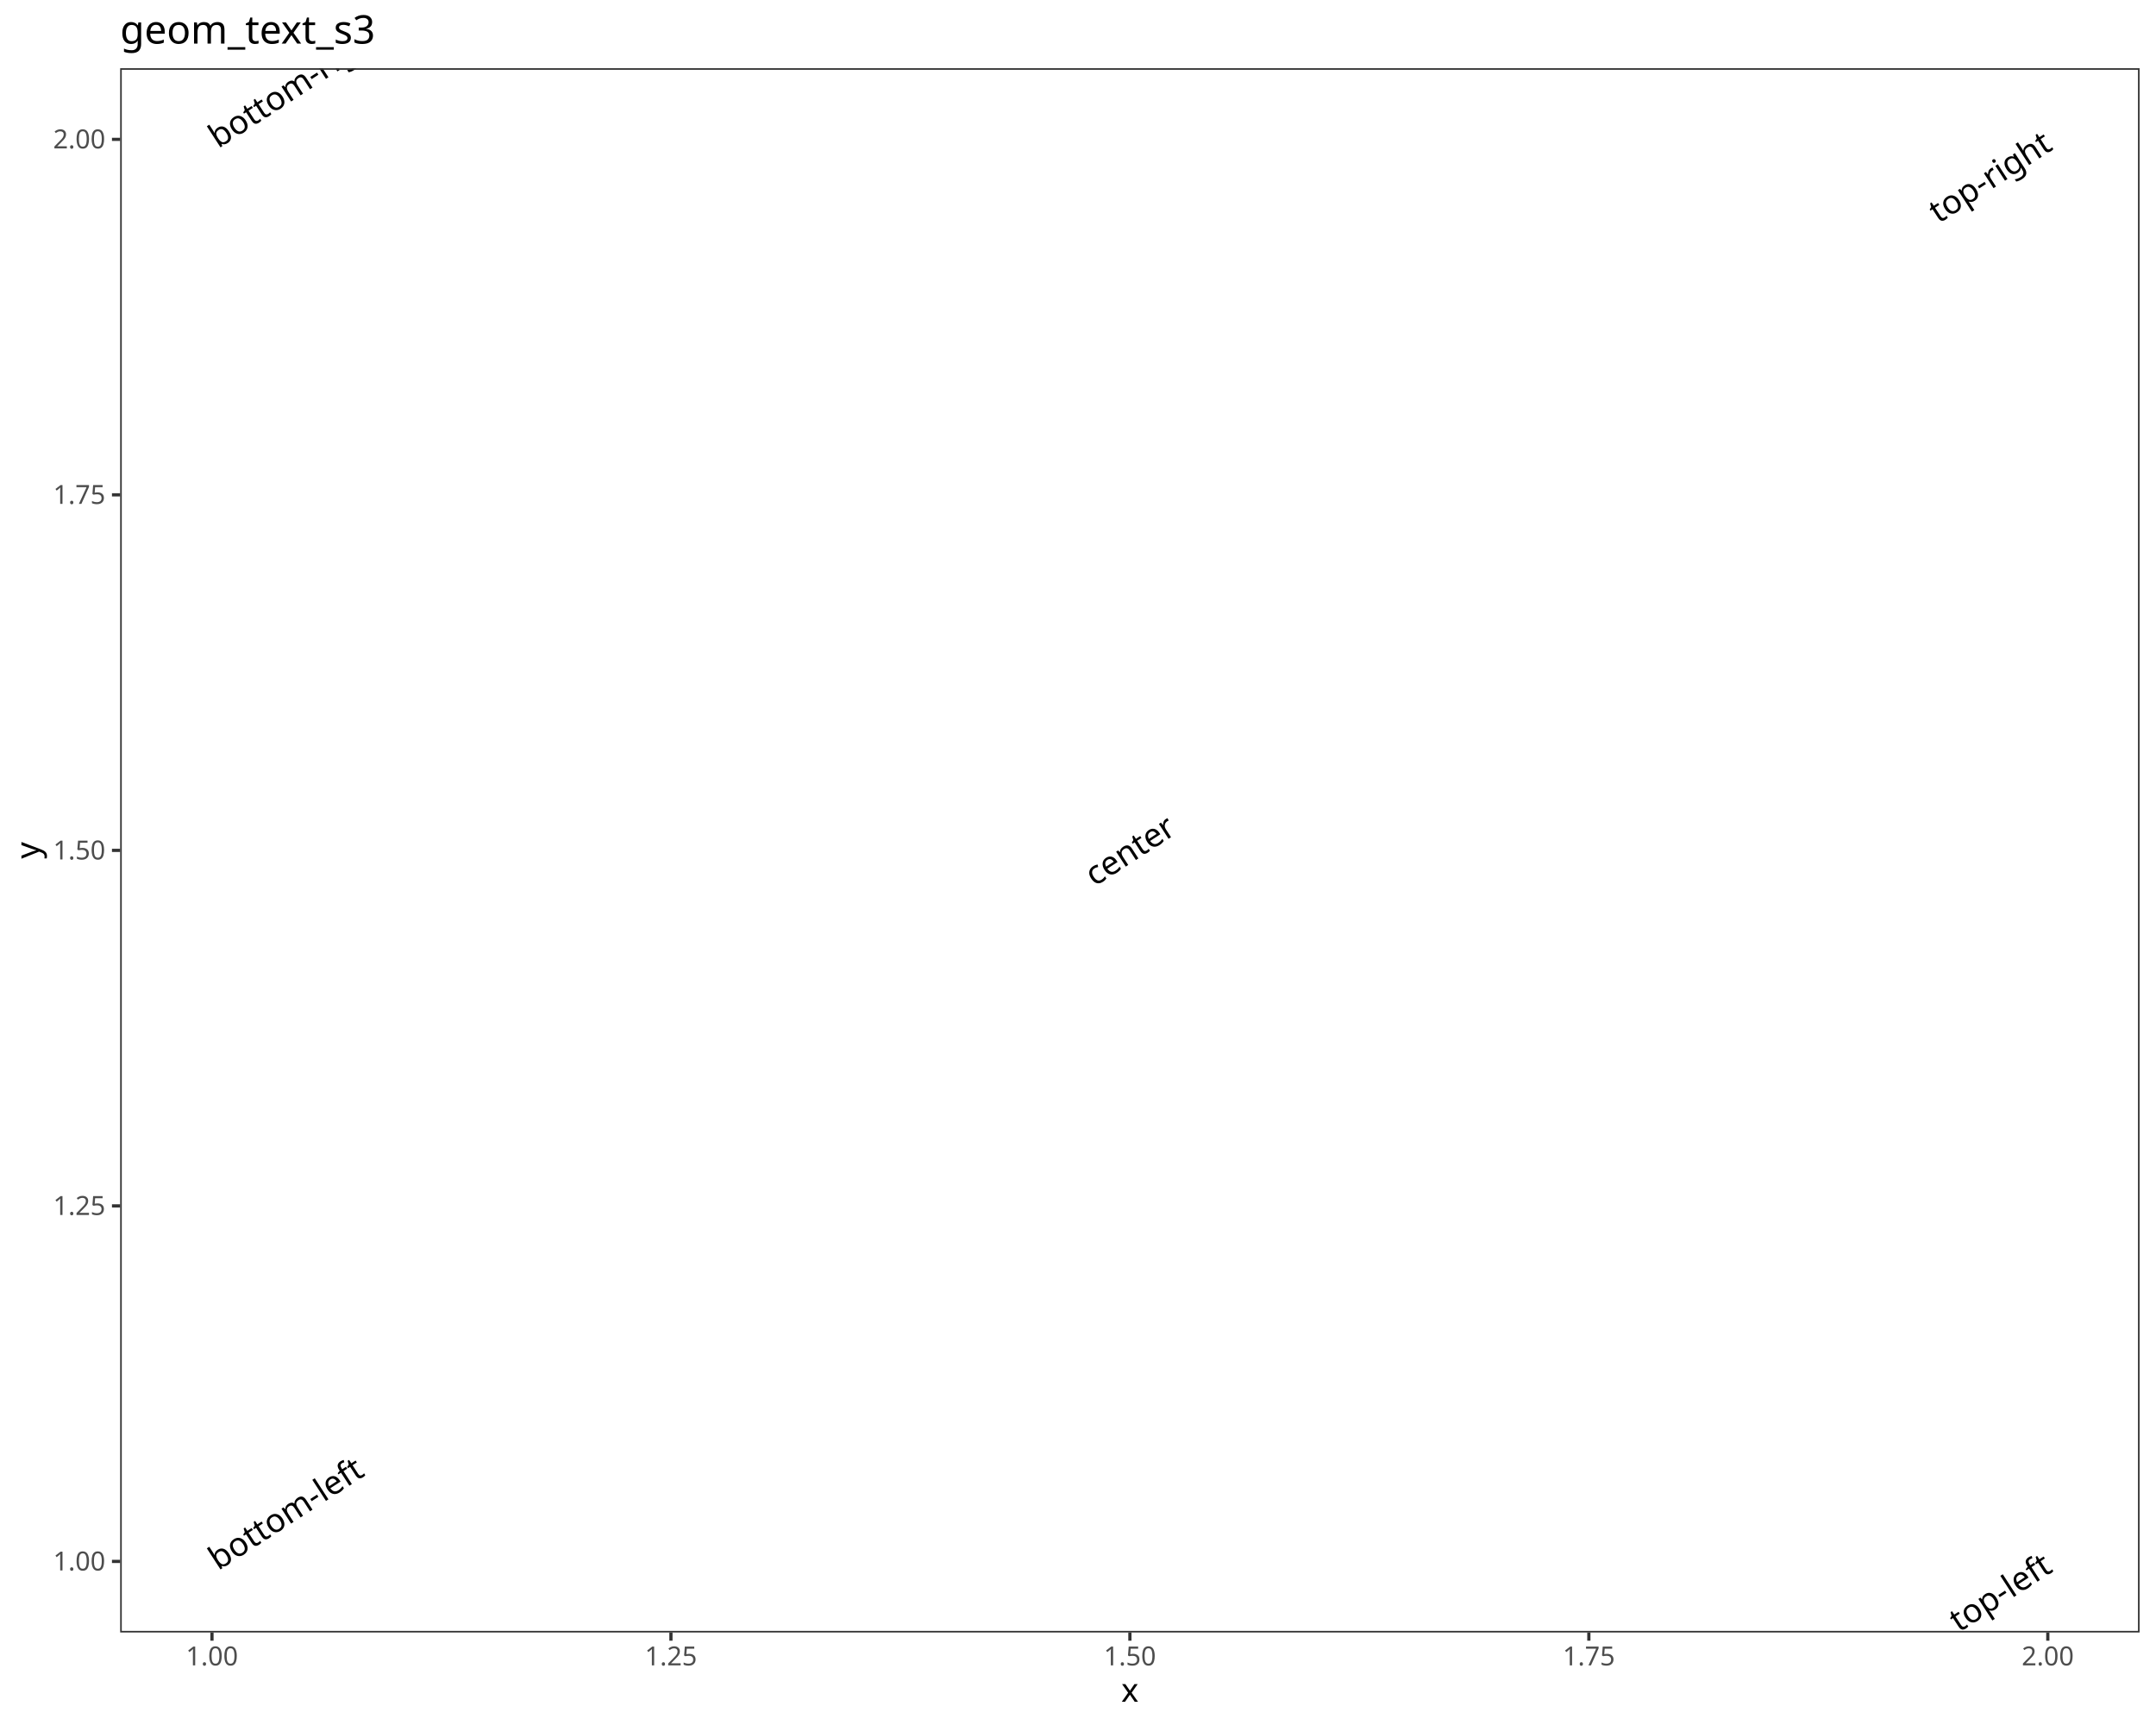
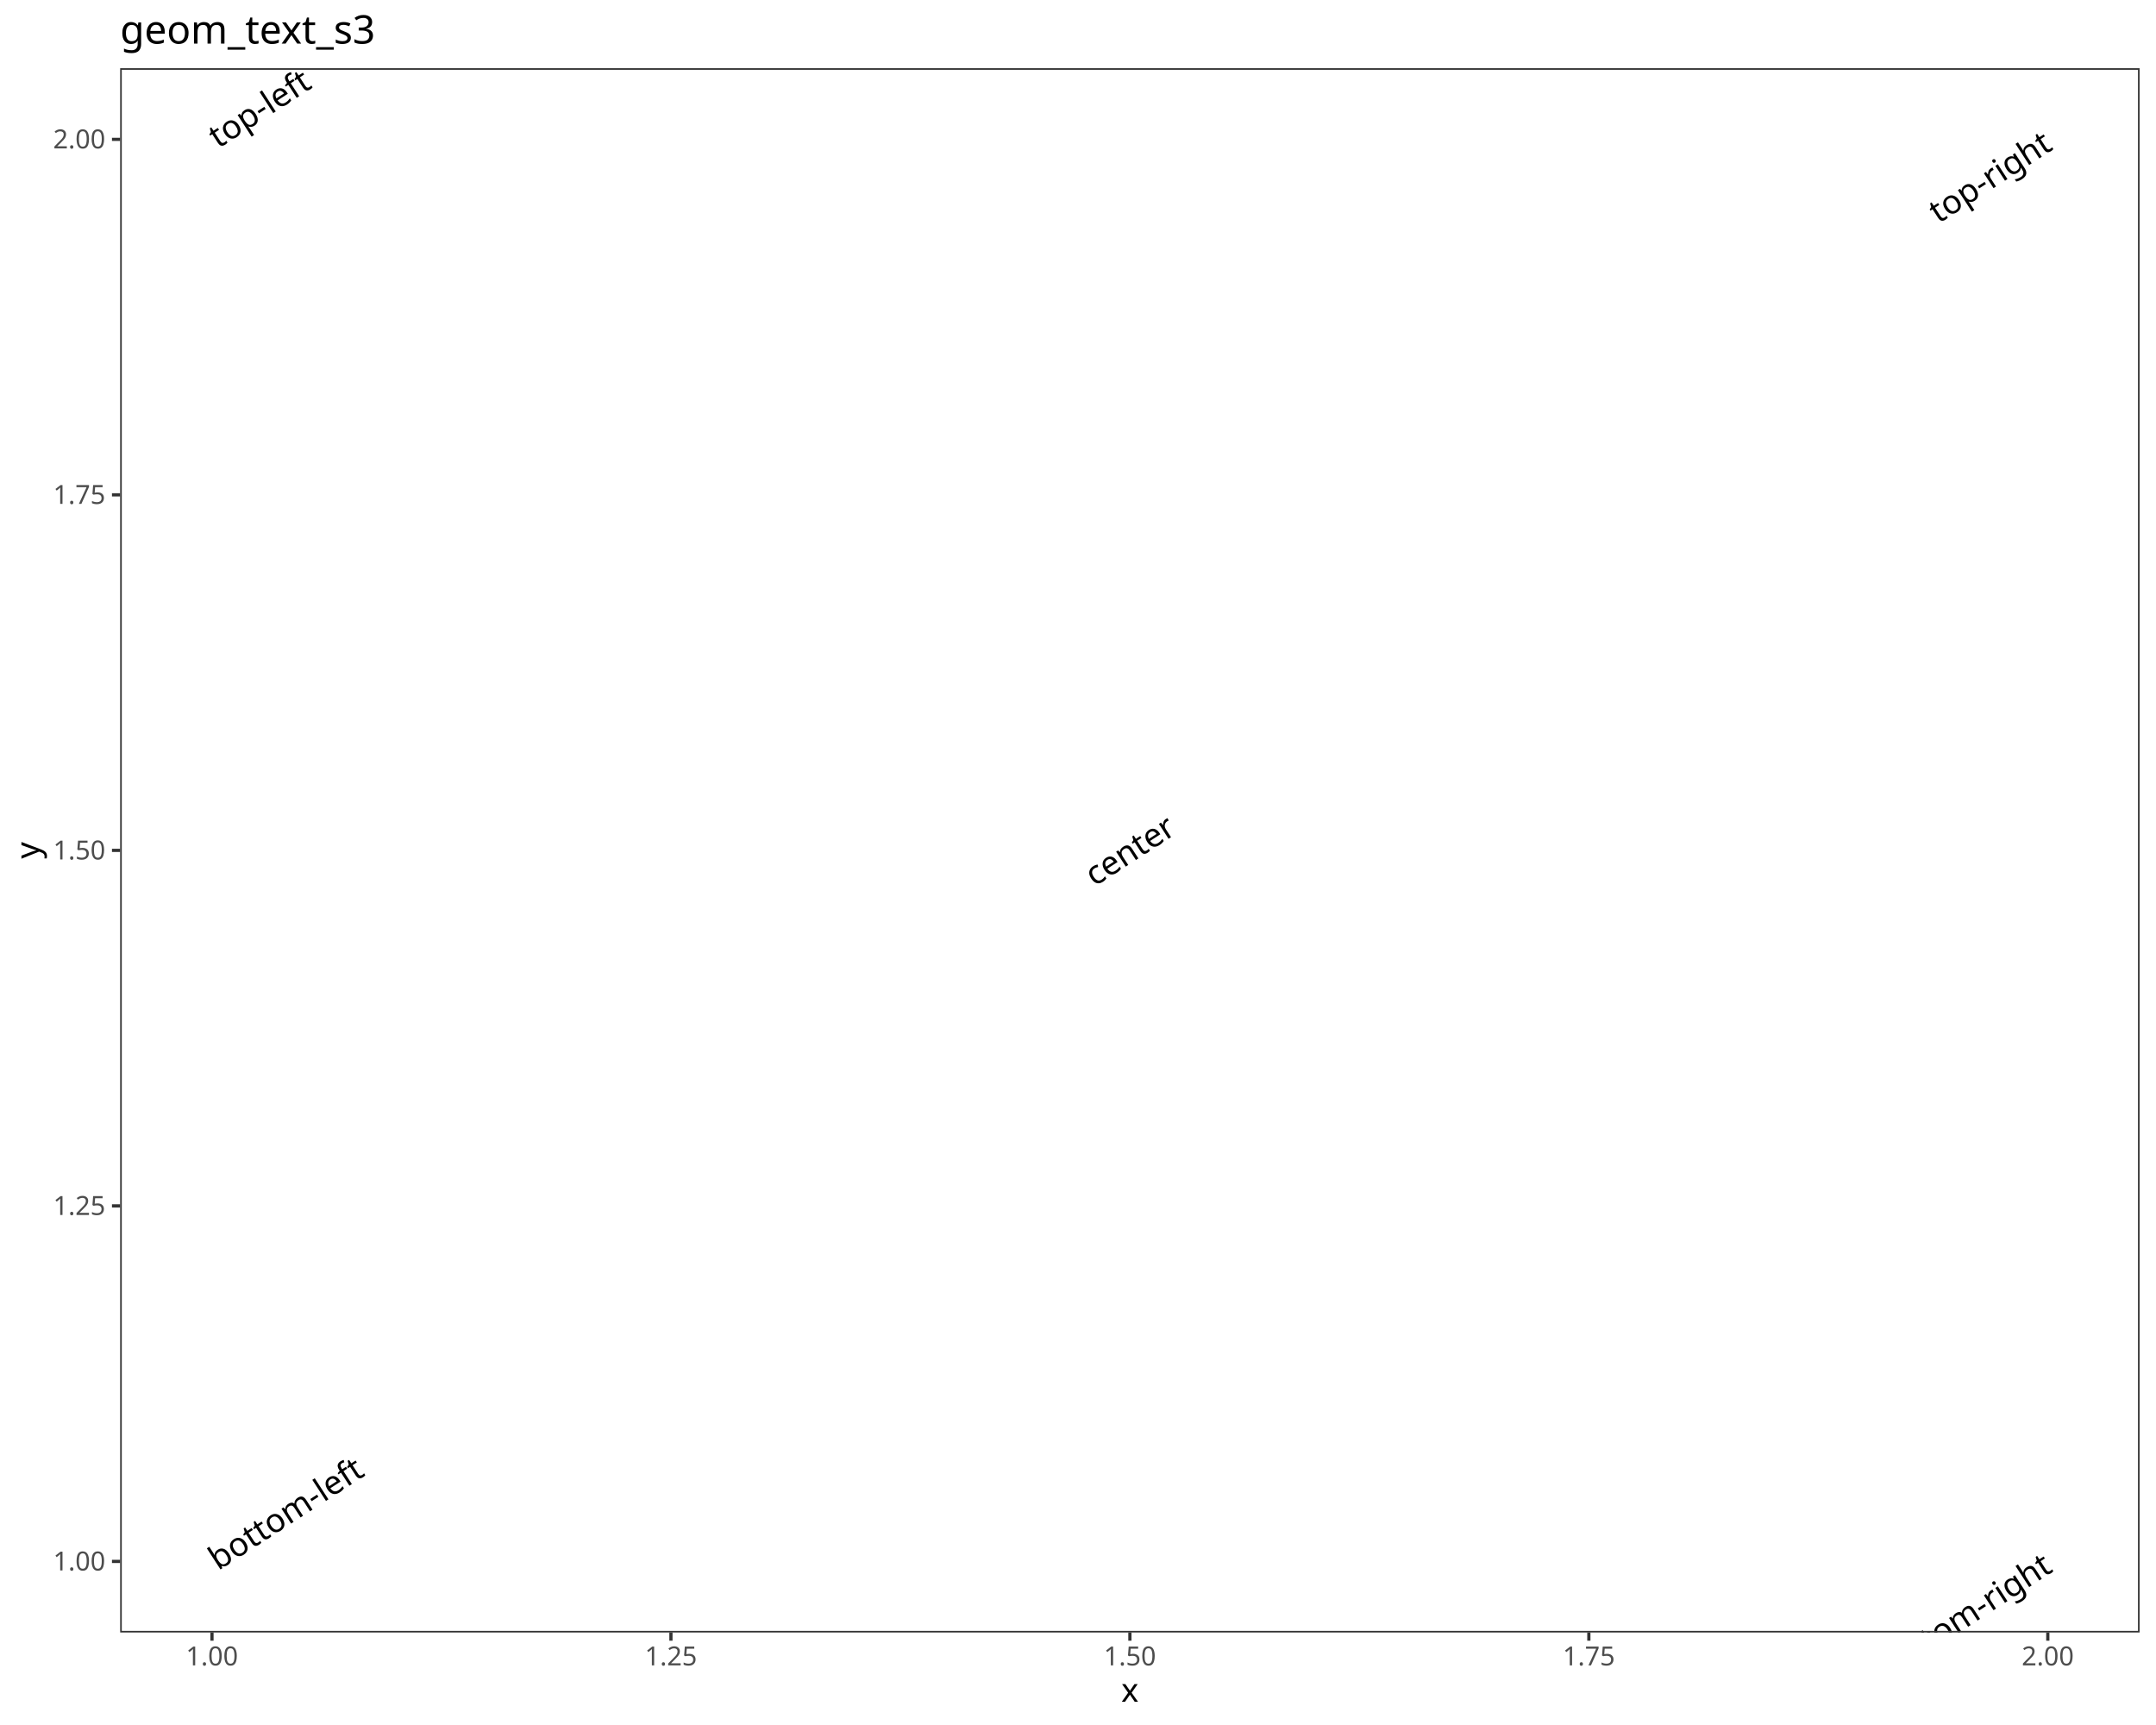
<svg xmlns="http://www.w3.org/2000/svg" class="svglite" data-engine-version="2.0" width="720.00pt" height="576.00pt" viewBox="0 0 720.00 576.00">
  <defs>
    <style type="text/css">
    .svglite line, .svglite polyline, .svglite polygon, .svglite path, .svglite rect, .svglite circle {
      fill: none;
      stroke: #000000;
      stroke-linecap: round;
      stroke-linejoin: round;
      stroke-miterlimit: 10.00;
    }
  </style>
  </defs>
  <rect width="100%" height="100%" style="stroke: none; fill: #FFFFFF;" />
  <defs>
    <clipPath id="cpMC4wMHw3MjAuMDB8MC4wMHw1NzYuMDA=">
      <rect x="0.00" y="0.00" width="720.00" height="576.00" />
    </clipPath>
  </defs>
  <g clip-path="url(#cpMC4wMHw3MjAuMDB8MC4wMHw1NzYuMDA=)">
    <rect x="0.00" y="0.00" width="720.00" height="576.00" style="stroke-width: 1.07; stroke: #FFFFFF; fill: #FFFFFF;" />
  </g>
  <defs>
    <clipPath id="cpNDAuMTN8NzE0LjUyfDIyLjc4fDU0NS4xMQ==">
      <rect x="40.13" y="22.78" width="674.39" height="522.33" />
    </clipPath>
  </defs>
  <g clip-path="url(#cpNDAuMTN8NzE0LjUyfDIyLjc4fDU0NS4xMQ==)">
    <rect x="40.13" y="22.78" width="674.39" height="522.33" style="stroke-width: 1.07; stroke: none; fill: #FFFFFF;" />
    <text transform="translate(72.86,524.56) rotate(-33)" style="font-size: 11.04px; font-family: sans;" textLength="52.16px" lengthAdjust="spacingAndGlyphs">bottom-left</text>
-     <text transform="translate(72.86,49.71) rotate(-33)" style="font-size: 11.04px; font-family: sans;" textLength="58.91px" lengthAdjust="spacingAndGlyphs">bottom-right</text>
-     <text transform="translate(685.94,524.56) rotate(-33)" text-anchor="end" style="font-size: 11.04px; font-family: sans;" textLength="33.75px" lengthAdjust="spacingAndGlyphs">top-left</text>
+     <text transform="translate(72.86,49.71) rotate(-33)" style="font-size: 11.04px; font-family: sans;" textLength="33.75px" lengthAdjust="spacingAndGlyphs">top-left</text>
+     <text transform="translate(685.94,524.56) rotate(-33)" text-anchor="end" style="font-size: 11.04px; font-family: sans;" textLength="58.91px" lengthAdjust="spacingAndGlyphs">bottom-right</text>
    <text transform="translate(685.94,49.71) rotate(-33)" text-anchor="end" style="font-size: 11.04px; font-family: sans;" textLength="40.50px" lengthAdjust="spacingAndGlyphs">top-right</text>
    <text transform="translate(379.40,287.13) rotate(-33)" text-anchor="middle" style="font-size: 11.04px; font-family: sans;" textLength="30.69px" lengthAdjust="spacingAndGlyphs">center</text>
    <rect x="40.13" y="22.78" width="674.39" height="522.33" style="stroke-width: 1.07; stroke: #333333;" />
  </g>
  <g clip-path="url(#cpMC4wMHw3MjAuMDB8MC4wMHw1NzYuMDA=)">
    <text x="35.20" y="524.40" text-anchor="end" style="font-size: 8.80px; fill: #4D4D4D; font-family: sans;" textLength="17.13px" lengthAdjust="spacingAndGlyphs">1.00</text>
    <text x="35.20" y="405.69" text-anchor="end" style="font-size: 8.80px; fill: #4D4D4D; font-family: sans;" textLength="17.13px" lengthAdjust="spacingAndGlyphs">1.25</text>
    <text x="35.20" y="286.98" text-anchor="end" style="font-size: 8.80px; fill: #4D4D4D; font-family: sans;" textLength="17.13px" lengthAdjust="spacingAndGlyphs">1.50</text>
    <text x="35.20" y="168.26" text-anchor="end" style="font-size: 8.80px; fill: #4D4D4D; font-family: sans;" textLength="17.13px" lengthAdjust="spacingAndGlyphs">1.75</text>
    <text x="35.20" y="49.55" text-anchor="end" style="font-size: 8.80px; fill: #4D4D4D; font-family: sans;" textLength="17.13px" lengthAdjust="spacingAndGlyphs">2.00</text>
    <polyline points="37.39,521.37 40.13,521.37 " style="stroke-width: 1.07; stroke: #333333; stroke-linecap: butt;" />
    <polyline points="37.39,402.66 40.13,402.66 " style="stroke-width: 1.07; stroke: #333333; stroke-linecap: butt;" />
    <polyline points="37.39,283.95 40.13,283.95 " style="stroke-width: 1.07; stroke: #333333; stroke-linecap: butt;" />
    <polyline points="37.39,165.24 40.13,165.24 " style="stroke-width: 1.07; stroke: #333333; stroke-linecap: butt;" />
    <polyline points="37.39,46.53 40.13,46.53 " style="stroke-width: 1.07; stroke: #333333; stroke-linecap: butt;" />
    <polyline points="70.79,547.85 70.79,545.11 " style="stroke-width: 1.07; stroke: #333333; stroke-linecap: butt;" />
    <polyline points="224.06,547.85 224.06,545.11 " style="stroke-width: 1.07; stroke: #333333; stroke-linecap: butt;" />
    <polyline points="377.33,547.85 377.33,545.11 " style="stroke-width: 1.07; stroke: #333333; stroke-linecap: butt;" />
    <polyline points="530.60,547.85 530.60,545.11 " style="stroke-width: 1.07; stroke: #333333; stroke-linecap: butt;" />
    <polyline points="683.87,547.85 683.87,545.11 " style="stroke-width: 1.07; stroke: #333333; stroke-linecap: butt;" />
    <text x="70.79" y="556.10" text-anchor="middle" style="font-size: 8.80px; fill: #4D4D4D; font-family: sans;" textLength="17.13px" lengthAdjust="spacingAndGlyphs">1.00</text>
    <text x="224.06" y="556.10" text-anchor="middle" style="font-size: 8.80px; fill: #4D4D4D; font-family: sans;" textLength="17.13px" lengthAdjust="spacingAndGlyphs">1.25</text>
    <text x="377.33" y="556.10" text-anchor="middle" style="font-size: 8.80px; fill: #4D4D4D; font-family: sans;" textLength="17.13px" lengthAdjust="spacingAndGlyphs">1.50</text>
    <text x="530.60" y="556.10" text-anchor="middle" style="font-size: 8.80px; fill: #4D4D4D; font-family: sans;" textLength="17.13px" lengthAdjust="spacingAndGlyphs">1.75</text>
    <text x="683.87" y="556.10" text-anchor="middle" style="font-size: 8.80px; fill: #4D4D4D; font-family: sans;" textLength="17.13px" lengthAdjust="spacingAndGlyphs">2.00</text>
    <text x="377.33" y="568.24" text-anchor="middle" style="font-size: 11.00px; font-family: sans;" textLength="5.50px" lengthAdjust="spacingAndGlyphs">x</text>
    <text transform="translate(13.05,283.95) rotate(-90)" text-anchor="middle" style="font-size: 11.00px; font-family: sans;" textLength="5.50px" lengthAdjust="spacingAndGlyphs">y</text>
    <text x="40.13" y="14.56" style="font-size: 13.20px; font-family: sans;" textLength="82.94px" lengthAdjust="spacingAndGlyphs">geom_text_s3</text>
  </g>
</svg>
